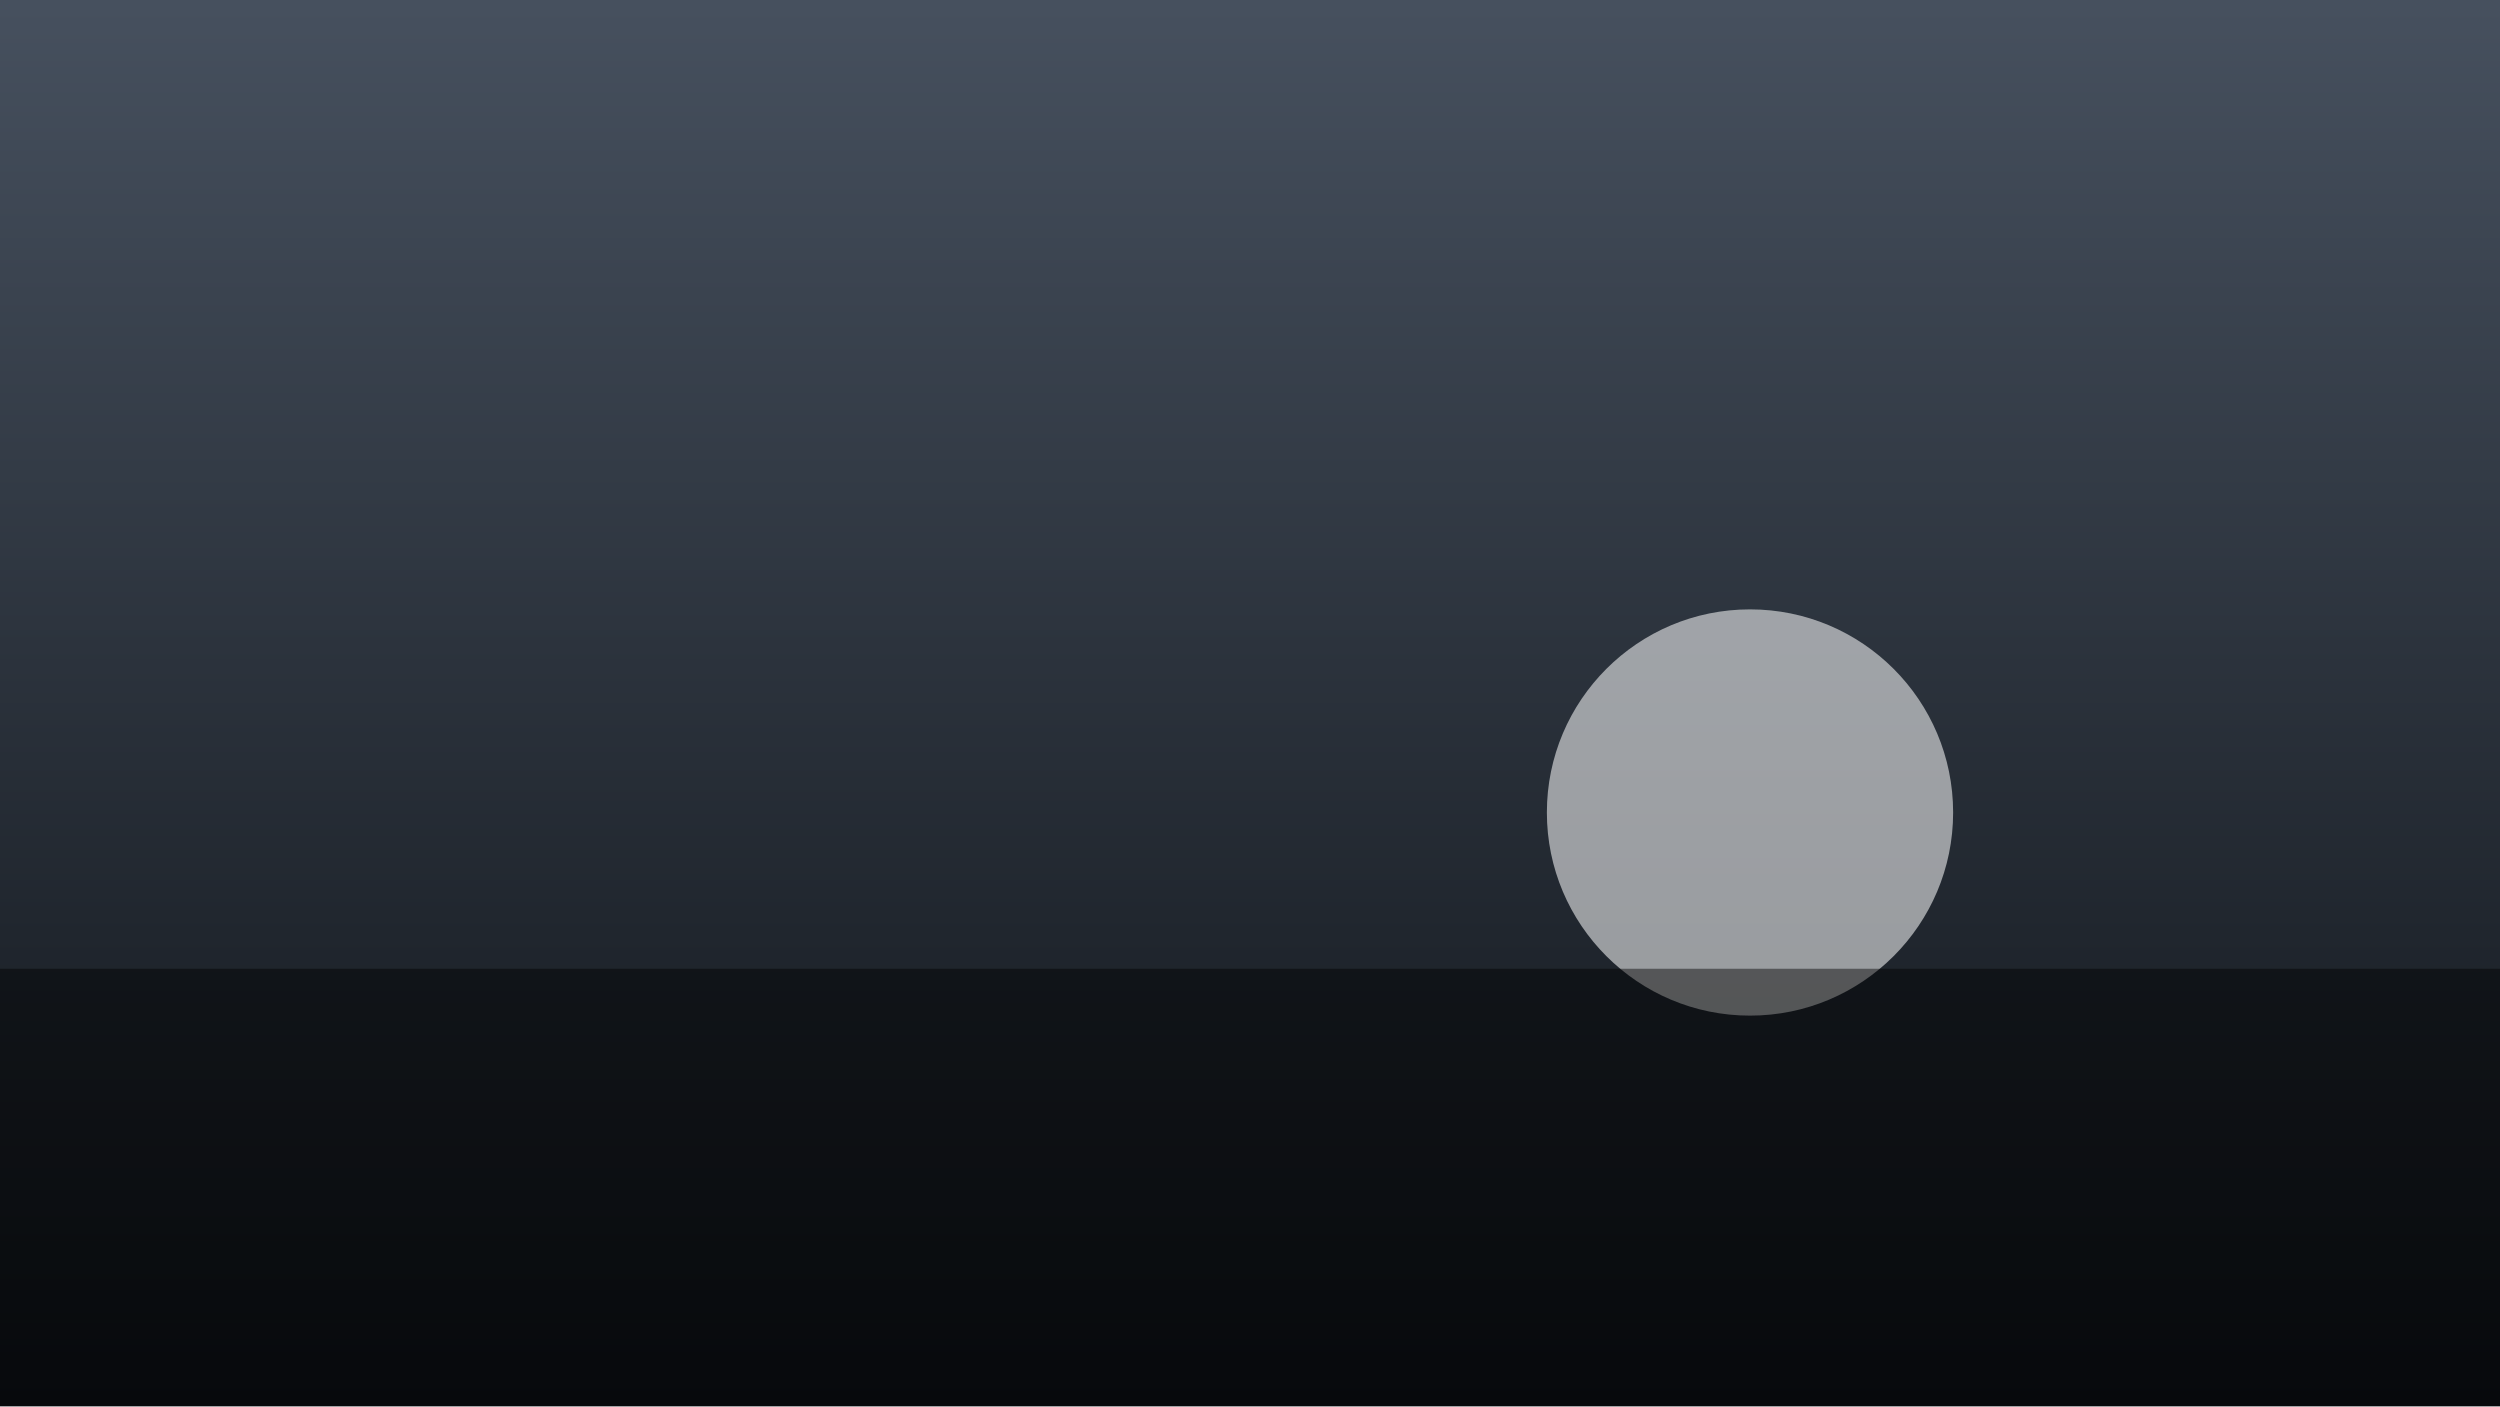
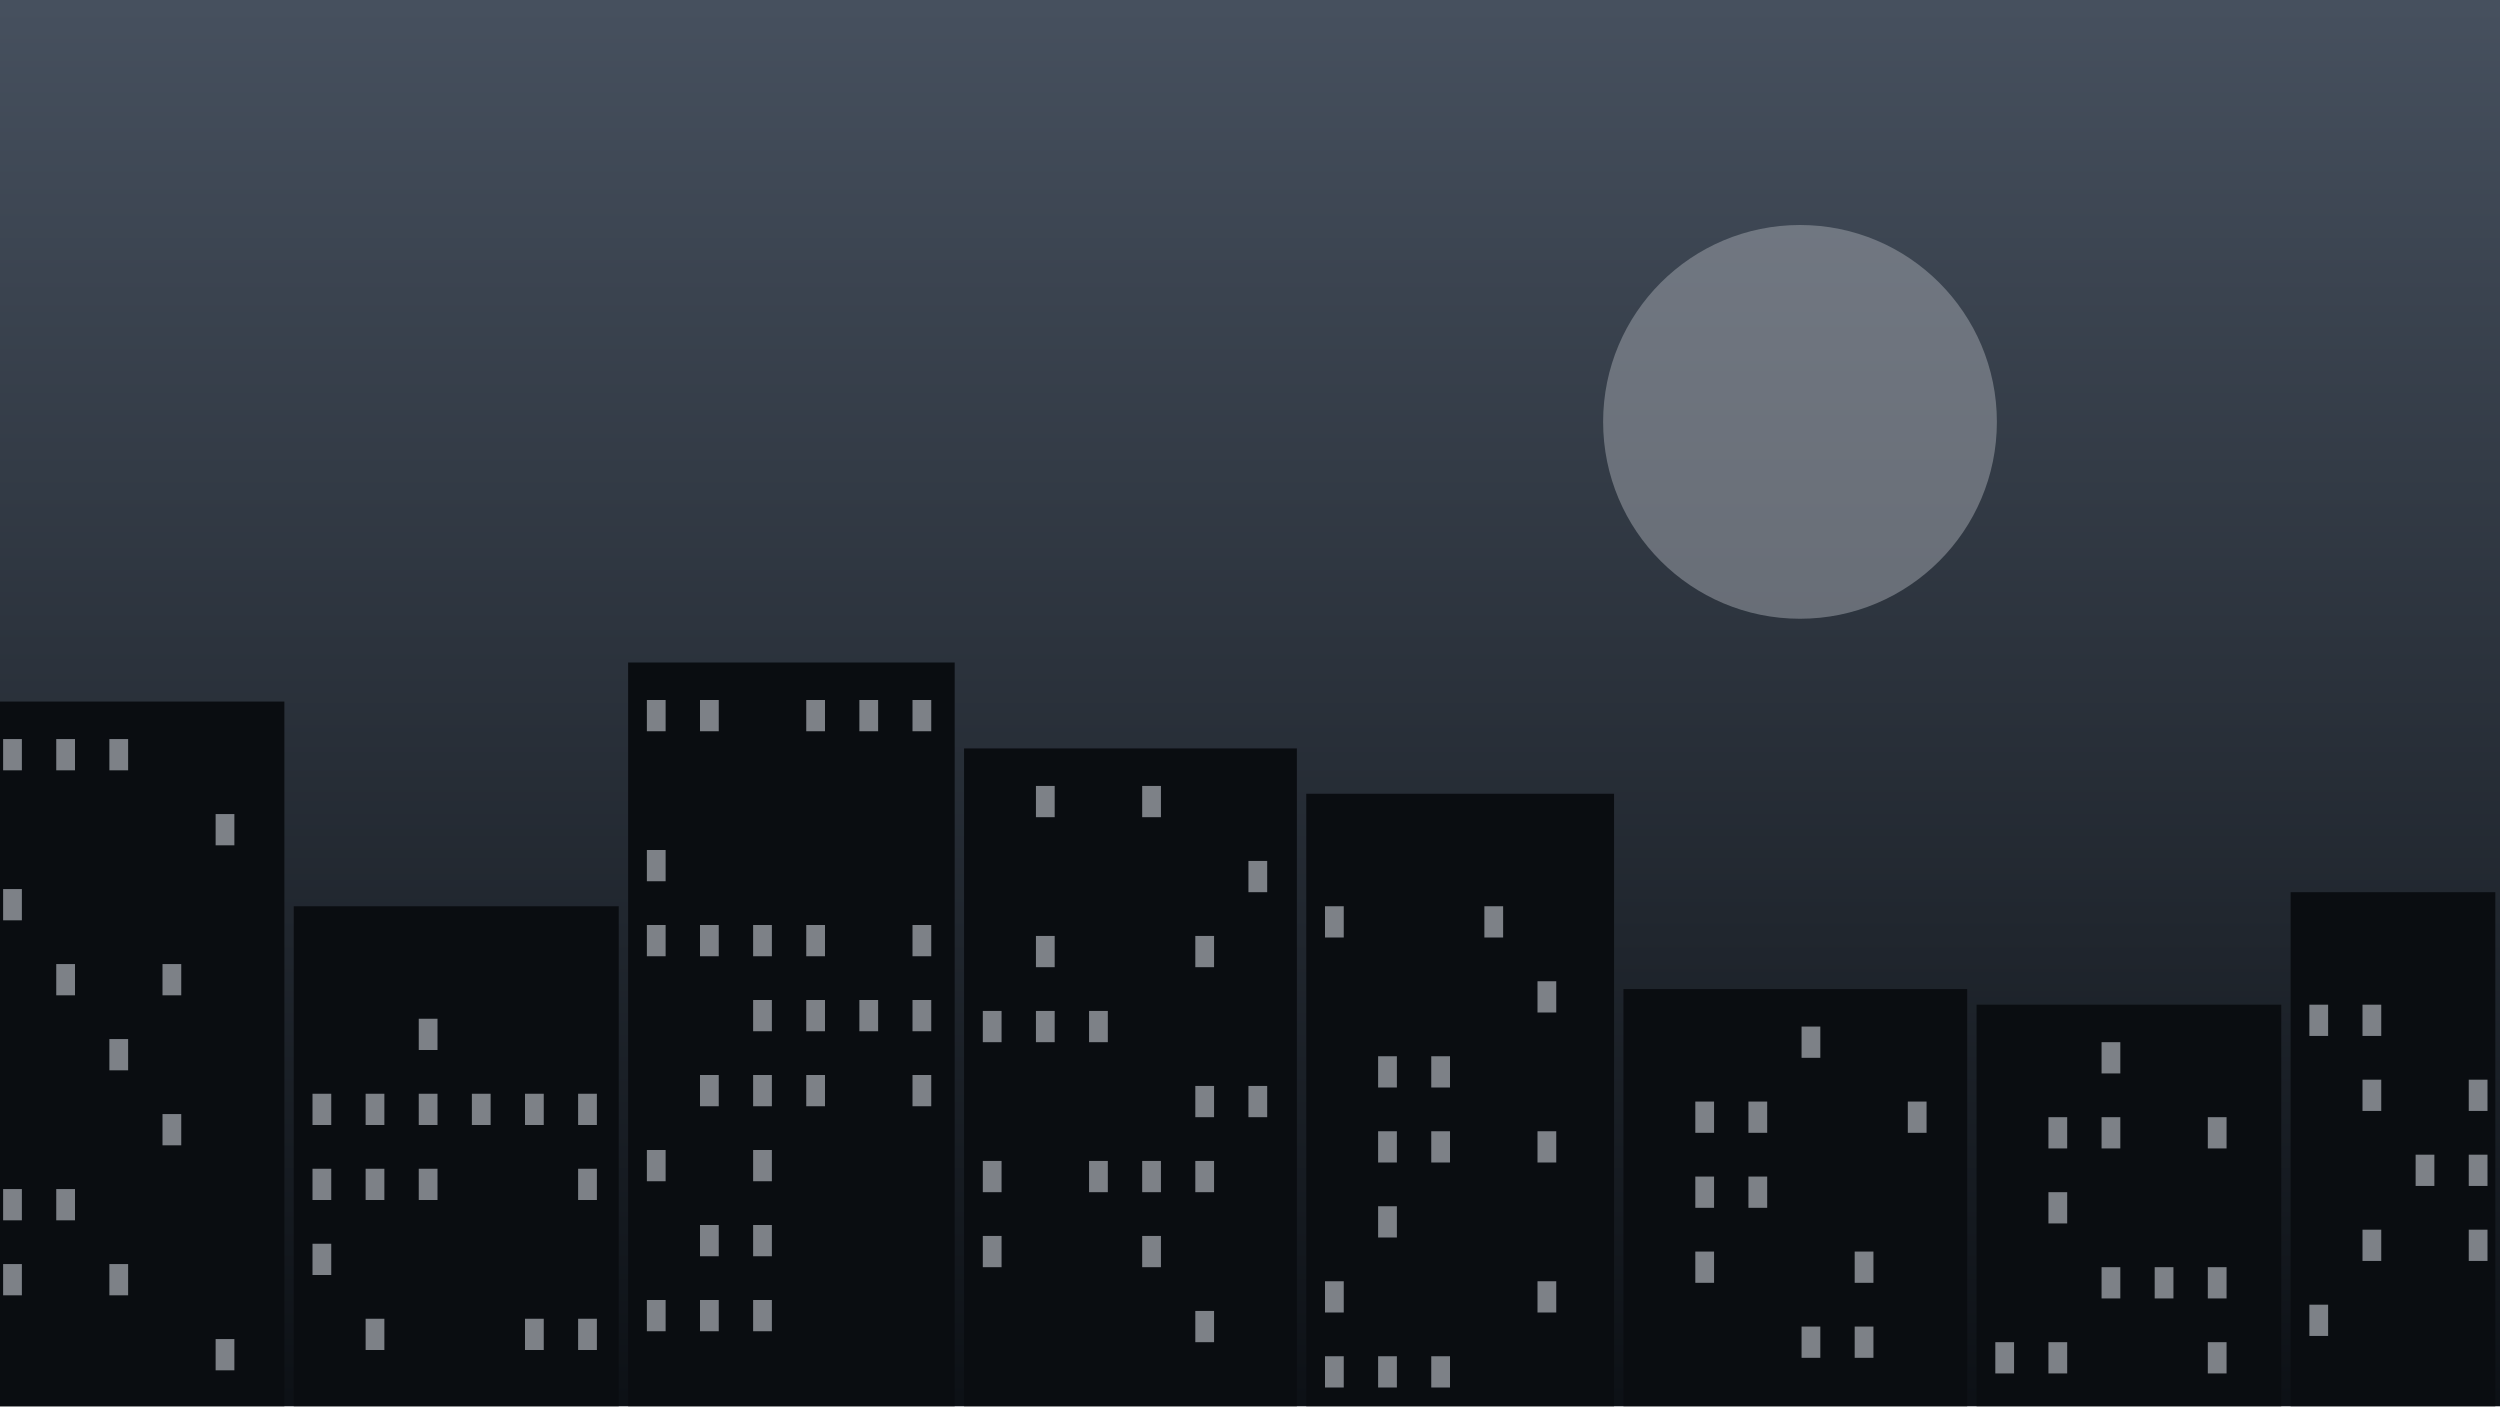
<svg xmlns="http://www.w3.org/2000/svg" viewBox="0 0 1600 900">
  <defs>
    <linearGradient id="g" x1="0" y1="0" x2="0" y2="1">
      <stop stop-color="#46505e" />
      <stop offset="1" stop-color="#0d1116" />
    </linearGradient>
+     <linearGradient id="s" x1="0" y1="0" x2="0" y2="1">
+       <stop offset=".45" stop-color="#000" stop-opacity="0" />
+       <stop offset="1" stop-color="#000" stop-opacity=".8" />
+     </linearGradient>
  </defs>
  <rect width="1600" height="900" fill="url(#g)" />
-   <circle cx="1120" cy="520" r="130" fill="#fff" opacity=".55" />
-   <rect y="620" width="1600" height="280" fill="#000" opacity=".45" />
+   <circle cx="1152" cy="270" r="126" fill="#a3a8af" opacity=".5" />
+   <rect x="-10" y="449" width="192" height="451" fill="#0a0d11" />
+   <rect x="2" y="473" width="12" height="20" fill="#a3a8af" opacity=".75" />
+   <rect x="36" y="473" width="12" height="20" fill="#a3a8af" opacity=".75" />
+   <rect x="70" y="473" width="12" height="20" fill="#a3a8af" opacity=".75" />
+   <rect x="138" y="521" width="12" height="20" fill="#a3a8af" opacity=".75" />
+   <rect x="2" y="569" width="12" height="20" fill="#a3a8af" opacity=".75" />
+   <rect x="36" y="617" width="12" height="20" fill="#a3a8af" opacity=".75" />
+   <rect x="104" y="617" width="12" height="20" fill="#a3a8af" opacity=".75" />
+   <rect x="70" y="665" width="12" height="20" fill="#a3a8af" opacity=".75" />
+   <rect x="104" y="713" width="12" height="20" fill="#a3a8af" opacity=".75" />
+   <rect x="2" y="761" width="12" height="20" fill="#a3a8af" opacity=".75" />
+   <rect x="36" y="761" width="12" height="20" fill="#a3a8af" opacity=".75" />
+   <rect x="2" y="809" width="12" height="20" fill="#a3a8af" opacity=".75" />
+   <rect x="70" y="809" width="12" height="20" fill="#a3a8af" opacity=".75" />
+   <rect x="138" y="857" width="12" height="20" fill="#a3a8af" opacity=".75" />
+   <rect x="188" y="580" width="208" height="320" fill="#0a0d11" />
+   <rect x="268" y="652" width="12" height="20" fill="#a3a8af" opacity=".75" />
+   <rect x="200" y="700" width="12" height="20" fill="#a3a8af" opacity=".75" />
+   <rect x="234" y="700" width="12" height="20" fill="#a3a8af" opacity=".75" />
+   <rect x="268" y="700" width="12" height="20" fill="#a3a8af" opacity=".75" />
+   <rect x="302" y="700" width="12" height="20" fill="#a3a8af" opacity=".75" />
+   <rect x="336" y="700" width="12" height="20" fill="#a3a8af" opacity=".75" />
+   <rect x="370" y="700" width="12" height="20" fill="#a3a8af" opacity=".75" />
+   <rect x="200" y="748" width="12" height="20" fill="#a3a8af" opacity=".75" />
+   <rect x="234" y="748" width="12" height="20" fill="#a3a8af" opacity=".75" />
+   <rect x="268" y="748" width="12" height="20" fill="#a3a8af" opacity=".75" />
+   <rect x="370" y="748" width="12" height="20" fill="#a3a8af" opacity=".75" />
+   <rect x="200" y="796" width="12" height="20" fill="#a3a8af" opacity=".75" />
+   <rect x="234" y="844" width="12" height="20" fill="#a3a8af" opacity=".75" />
+   <rect x="336" y="844" width="12" height="20" fill="#a3a8af" opacity=".75" />
+   <rect x="370" y="844" width="12" height="20" fill="#a3a8af" opacity=".75" />
+   <rect x="402" y="424" width="209" height="476" fill="#0a0d11" />
+   <rect x="414" y="448" width="12" height="20" fill="#a3a8af" opacity=".75" />
+   <rect x="448" y="448" width="12" height="20" fill="#a3a8af" opacity=".75" />
+   <rect x="516" y="448" width="12" height="20" fill="#a3a8af" opacity=".75" />
+   <rect x="550" y="448" width="12" height="20" fill="#a3a8af" opacity=".75" />
+   <rect x="584" y="448" width="12" height="20" fill="#a3a8af" opacity=".75" />
+   <rect x="414" y="544" width="12" height="20" fill="#a3a8af" opacity=".75" />
+   <rect x="414" y="592" width="12" height="20" fill="#a3a8af" opacity=".75" />
+   <rect x="448" y="592" width="12" height="20" fill="#a3a8af" opacity=".75" />
+   <rect x="482" y="592" width="12" height="20" fill="#a3a8af" opacity=".75" />
+   <rect x="516" y="592" width="12" height="20" fill="#a3a8af" opacity=".75" />
+   <rect x="584" y="592" width="12" height="20" fill="#a3a8af" opacity=".75" />
+   <rect x="482" y="640" width="12" height="20" fill="#a3a8af" opacity=".75" />
+   <rect x="516" y="640" width="12" height="20" fill="#a3a8af" opacity=".75" />
+   <rect x="550" y="640" width="12" height="20" fill="#a3a8af" opacity=".75" />
+   <rect x="584" y="640" width="12" height="20" fill="#a3a8af" opacity=".75" />
+   <rect x="448" y="688" width="12" height="20" fill="#a3a8af" opacity=".75" />
+   <rect x="482" y="688" width="12" height="20" fill="#a3a8af" opacity=".75" />
+   <rect x="516" y="688" width="12" height="20" fill="#a3a8af" opacity=".75" />
+   <rect x="584" y="688" width="12" height="20" fill="#a3a8af" opacity=".75" />
+   <rect x="414" y="736" width="12" height="20" fill="#a3a8af" opacity=".75" />
+   <rect x="482" y="736" width="12" height="20" fill="#a3a8af" opacity=".75" />
+   <rect x="448" y="784" width="12" height="20" fill="#a3a8af" opacity=".75" />
+   <rect x="482" y="784" width="12" height="20" fill="#a3a8af" opacity=".75" />
+   <rect x="414" y="832" width="12" height="20" fill="#a3a8af" opacity=".75" />
+   <rect x="448" y="832" width="12" height="20" fill="#a3a8af" opacity=".75" />
+   <rect x="482" y="832" width="12" height="20" fill="#a3a8af" opacity=".75" />
+   <rect x="617" y="479" width="213" height="421" fill="#0a0d11" />
+   <rect x="663" y="503" width="12" height="20" fill="#a3a8af" opacity=".75" />
+   <rect x="731" y="503" width="12" height="20" fill="#a3a8af" opacity=".75" />
+   <rect x="799" y="551" width="12" height="20" fill="#a3a8af" opacity=".75" />
+   <rect x="663" y="599" width="12" height="20" fill="#a3a8af" opacity=".75" />
+   <rect x="765" y="599" width="12" height="20" fill="#a3a8af" opacity=".75" />
+   <rect x="629" y="647" width="12" height="20" fill="#a3a8af" opacity=".75" />
+   <rect x="663" y="647" width="12" height="20" fill="#a3a8af" opacity=".75" />
+   <rect x="697" y="647" width="12" height="20" fill="#a3a8af" opacity=".75" />
+   <rect x="765" y="695" width="12" height="20" fill="#a3a8af" opacity=".75" />
+   <rect x="799" y="695" width="12" height="20" fill="#a3a8af" opacity=".75" />
+   <rect x="629" y="743" width="12" height="20" fill="#a3a8af" opacity=".75" />
+   <rect x="697" y="743" width="12" height="20" fill="#a3a8af" opacity=".75" />
+   <rect x="731" y="743" width="12" height="20" fill="#a3a8af" opacity=".75" />
+   <rect x="765" y="743" width="12" height="20" fill="#a3a8af" opacity=".75" />
+   <rect x="629" y="791" width="12" height="20" fill="#a3a8af" opacity=".75" />
+   <rect x="731" y="791" width="12" height="20" fill="#a3a8af" opacity=".75" />
+   <rect x="765" y="839" width="12" height="20" fill="#a3a8af" opacity=".75" />
+   <rect x="836" y="508" width="197" height="392" fill="#0a0d11" />
+   <rect x="848" y="580" width="12" height="20" fill="#a3a8af" opacity=".75" />
+   <rect x="950" y="580" width="12" height="20" fill="#a3a8af" opacity=".75" />
+   <rect x="984" y="628" width="12" height="20" fill="#a3a8af" opacity=".75" />
+   <rect x="882" y="676" width="12" height="20" fill="#a3a8af" opacity=".75" />
+   <rect x="916" y="676" width="12" height="20" fill="#a3a8af" opacity=".75" />
+   <rect x="882" y="724" width="12" height="20" fill="#a3a8af" opacity=".75" />
+   <rect x="916" y="724" width="12" height="20" fill="#a3a8af" opacity=".75" />
+   <rect x="984" y="724" width="12" height="20" fill="#a3a8af" opacity=".75" />
+   <rect x="882" y="772" width="12" height="20" fill="#a3a8af" opacity=".75" />
+   <rect x="848" y="820" width="12" height="20" fill="#a3a8af" opacity=".75" />
+   <rect x="984" y="820" width="12" height="20" fill="#a3a8af" opacity=".75" />
+   <rect x="848" y="868" width="12" height="20" fill="#a3a8af" opacity=".75" />
+   <rect x="882" y="868" width="12" height="20" fill="#a3a8af" opacity=".75" />
+   <rect x="916" y="868" width="12" height="20" fill="#a3a8af" opacity=".75" />
+   <rect x="1039" y="633" width="220" height="267" fill="#0a0d11" />
+   <rect x="1153" y="657" width="12" height="20" fill="#a3a8af" opacity=".75" />
+   <rect x="1085" y="705" width="12" height="20" fill="#a3a8af" opacity=".75" />
+   <rect x="1119" y="705" width="12" height="20" fill="#a3a8af" opacity=".75" />
+   <rect x="1221" y="705" width="12" height="20" fill="#a3a8af" opacity=".75" />
+   <rect x="1085" y="753" width="12" height="20" fill="#a3a8af" opacity=".75" />
+   <rect x="1119" y="753" width="12" height="20" fill="#a3a8af" opacity=".75" />
+   <rect x="1085" y="801" width="12" height="20" fill="#a3a8af" opacity=".75" />
+   <rect x="1187" y="801" width="12" height="20" fill="#a3a8af" opacity=".75" />
+   <rect x="1153" y="849" width="12" height="20" fill="#a3a8af" opacity=".75" />
+   <rect x="1187" y="849" width="12" height="20" fill="#a3a8af" opacity=".75" />
+   <rect x="1265" y="643" width="195" height="257" fill="#0a0d11" />
+   <rect x="1345" y="667" width="12" height="20" fill="#a3a8af" opacity=".75" />
+   <rect x="1311" y="715" width="12" height="20" fill="#a3a8af" opacity=".75" />
+   <rect x="1345" y="715" width="12" height="20" fill="#a3a8af" opacity=".75" />
+   <rect x="1413" y="715" width="12" height="20" fill="#a3a8af" opacity=".75" />
+   <rect x="1311" y="763" width="12" height="20" fill="#a3a8af" opacity=".75" />
+   <rect x="1345" y="811" width="12" height="20" fill="#a3a8af" opacity=".75" />
+   <rect x="1379" y="811" width="12" height="20" fill="#a3a8af" opacity=".75" />
+   <rect x="1413" y="811" width="12" height="20" fill="#a3a8af" opacity=".75" />
+   <rect x="1277" y="859" width="12" height="20" fill="#a3a8af" opacity=".75" />
+   <rect x="1311" y="859" width="12" height="20" fill="#a3a8af" opacity=".75" />
+   <rect x="1413" y="859" width="12" height="20" fill="#a3a8af" opacity=".75" />
+   <rect x="1466" y="571" width="131" height="329" fill="#0a0d11" />
+   <rect x="1478" y="643" width="12" height="20" fill="#a3a8af" opacity=".75" />
+   <rect x="1512" y="643" width="12" height="20" fill="#a3a8af" opacity=".75" />
+   <rect x="1512" y="691" width="12" height="20" fill="#a3a8af" opacity=".75" />
+   <rect x="1580" y="691" width="12" height="20" fill="#a3a8af" opacity=".75" />
+   <rect x="1546" y="739" width="12" height="20" fill="#a3a8af" opacity=".75" />
+   <rect x="1580" y="739" width="12" height="20" fill="#a3a8af" opacity=".75" />
+   <rect x="1512" y="787" width="12" height="20" fill="#a3a8af" opacity=".75" />
+   <rect x="1580" y="787" width="12" height="20" fill="#a3a8af" opacity=".75" />
+   <rect x="1478" y="835" width="12" height="20" fill="#a3a8af" opacity=".75" />
</svg>
